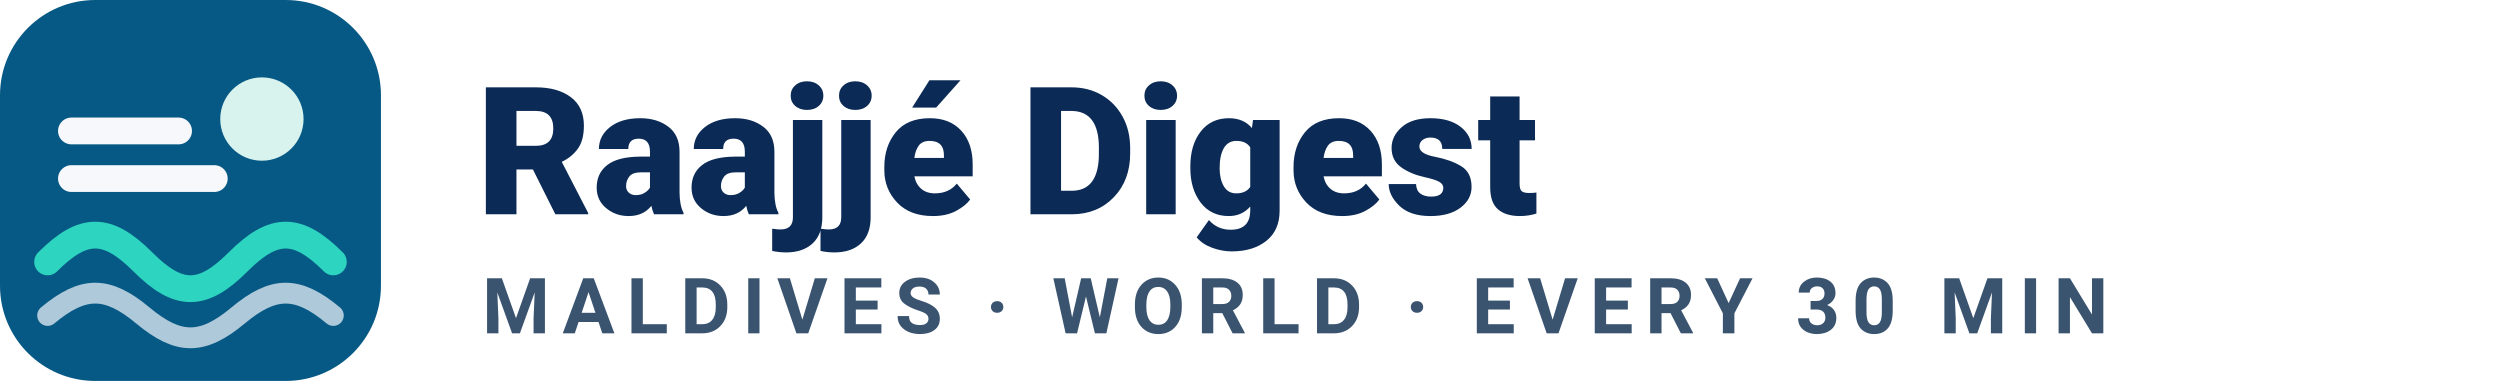
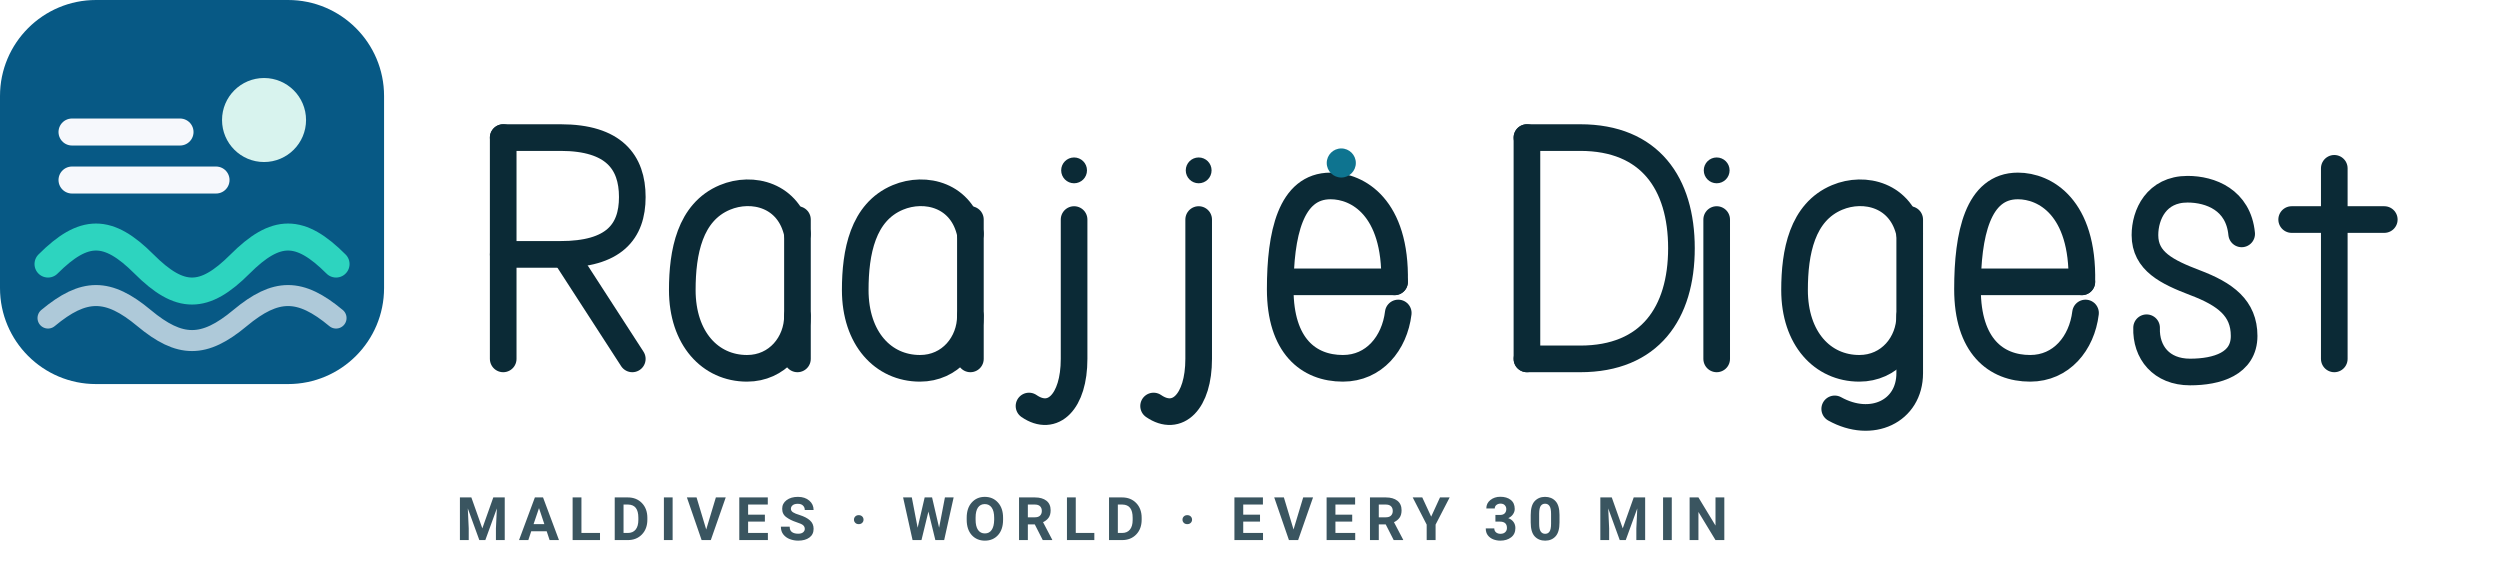
- <svg xmlns="http://www.w3.org/2000/svg" viewBox="0 0 420 64" role="img" aria-label="Raajjé Digest">
-   <style>.w{fill:#0b2a55}.s{fill:#3a5470}</style>
+ <svg xmlns="http://www.w3.org/2000/svg" viewBox="0 0 416.6 96" role="img" aria-label="Raajjé Digest">
+   <style>.w{color:#0b2a36}.s{fill:#3a5560}.accent{fill:#0e7490}</style>
  <rect width="64" height="64" rx="16" fill="#075985" />
  <circle cx="44" cy="20" r="7" fill="#d8f3ee" />
  <path d="M12 22h18M12 30h24" stroke="#f6f8fc" stroke-width="4.5" stroke-linecap="round" />
  <path d="M8 44c6-6 10-6 16 0s10 6 16 0 10-6 16 0" fill="none" stroke="#2dd4bf" stroke-width="4.5" stroke-linecap="round" />
  <path d="M8 53c6-5 10-5 16 0s10 5 16 0 10-5 16 0" fill="none" stroke="#f6f8fc" stroke-opacity=".7" stroke-width="3.5" stroke-linecap="round" />
-   <text x="80" y="36" class="w" font-family="system-ui,Segoe UI,Roboto,sans-serif" font-size="30" font-weight="800">Raajjé Digest</text>
-   <text x="81" y="56" class="s" font-family="system-ui,Segoe UI,Roboto,sans-serif" font-size="13" font-weight="600" letter-spacing="2">MALDIVES · WORLD · EVERY 30 MIN</text>
+   <g class="w" transform="translate(76 12) scale(0.682927)" fill="none" stroke="currentColor" stroke-width="6.5" stroke-linecap="round" stroke-linejoin="round">
+     <g transform="translate(8.00 0)">
+       <path d="M 3.5 16 V 70" />
+       <path d="M 3.5 16 H 17.5 C 30.5 16 35 22 35 30.5 C 35 39 30.5 44.5 17.5 44.5 H 3.5" />
+       <path d="M 18.5 44.5 L 35 70" />
+     </g>
+     <g transform="translate(51.80 0)">
+       <path d="M 31.5 36 V 70" />
+       <path d="M 31.5 39.5 C 29.5 30 20.5 27.8 13.8 30.6 C 5.2 34.2 3.4 44 3.4 53.2 C 3.4 65 10.2 72.3 19.2 72.3 C 26.6 72.3 31.5 66.2 31.5 59.5" />
+     </g>
+     <g transform="translate(94.00 0)">
+       <path d="M 31.5 36 V 70" />
+       <path d="M 31.5 39.5 C 29.5 30 20.5 27.8 13.8 30.6 C 5.2 34.2 3.4 44 3.4 53.2 C 3.4 65 10.2 72.3 19.2 72.3 C 26.6 72.3 31.5 66.2 31.5 59.5" />
+     </g>
+     <g transform="translate(136.60 0)">
+       <path d="M 14.2 36 V 70 C 14.2 80.5 9 85.5 3.2 81.5" />
+       <circle class="dot" cx="14.20" cy="24.00" r="3.15" stroke="none" fill="currentColor" />
+     </g>
+     <g transform="translate(167.00 0)">
+       <path d="M 14.2 36 V 70 C 14.2 80.5 9 85.5 3.2 81.5" />
+       <circle class="dot" cx="14.20" cy="24.00" r="3.15" stroke="none" fill="currentColor" />
+     </g>
+     <g transform="translate(197.80 0)">
+       <path d="M 31.2 51.2 H 5.2" />
+       <path d="M 31.2 51.2 C 31.6 33 22.2 27.8 15.6 27.8 C 5.8 27.8 3.3 39.6 3.3 53 C 3.3 66.8 10.2 72.3 18.6 72.3 C 26.2 72.3 31.2 66.2 32.1 58.8" />
+       <circle class="accent" cx="18.20" cy="22.20" r="3.55" stroke="none" />
+     </g>
+     <g transform="translate(240.80 0)" />
+     <g transform="translate(257.80 0)">
+       <path d="M 3.5 16 V 70" />
+       <path d="M 3.5 16 H 16.5 C 33.5 16 41.2 27.2 41.2 43 C 41.2 58.8 33.5 70 16.5 70 H 3.5" />
+     </g>
+     <g transform="translate(299.40 0)">
+       <path d="M 8.2 36 V 70" />
+       <circle class="dot" cx="8.20" cy="24.00" r="3.15" stroke="none" fill="currentColor" />
+     </g>
+     <g transform="translate(323.20 0)">
+       <path d="M 31.5 36 V 73.5 C 31.5 82.8 22.2 87.2 13.2 82.2" />
+       <path d="M 31.5 39.5 C 29.5 30 20.5 27.8 13.8 30.6 C 5.2 34.2 3.4 44 3.4 53.2 C 3.4 65 10.2 72.3 19.2 72.3 C 26.6 72.3 31.5 66.2 31.5 59.5" />
+     </g>
+     <g transform="translate(365.50 0)">
+       <path d="M 31.2 51.2 H 5.2" />
+       <path d="M 31.2 51.2 C 31.6 33 22.2 27.8 15.6 27.8 C 5.8 27.8 3.3 39.6 3.3 53 C 3.3 66.8 10.2 72.3 18.6 72.3 C 26.2 72.3 31.2 66.2 32.1 58.8" />
+     </g>
+     <g transform="translate(407.90 0)">
+       <path d="M 27.8 39.5 C 27 31.2 20.2 28.6 14.6 28.6 C 7 28.6 4.2 34.8 4.2 39.8 C 4.2 46.2 9.6 48.8 16.4 51.4 C 23.8 54.2 28.4 57.6 28.4 64.4 C 28.4 71.2 21.8 73.2 15.2 73.2 C 8.2 73.2 4.4 68.4 4.6 62.4" />
+     </g>
+     <g transform="translate(445.10 0)">
+       <path d="M 13.2 23.5 V 70" />
+       <path d="M 2.8 36 H 25.4" />
+     </g>
+   </g>
+   <text class="s" x="76" y="90" font-family="system-ui,Segoe UI,Roboto,sans-serif" font-size="10" font-weight="600" letter-spacing="1.6">MALDIVES · WORLD · EVERY 30 MIN</text>
</svg>
